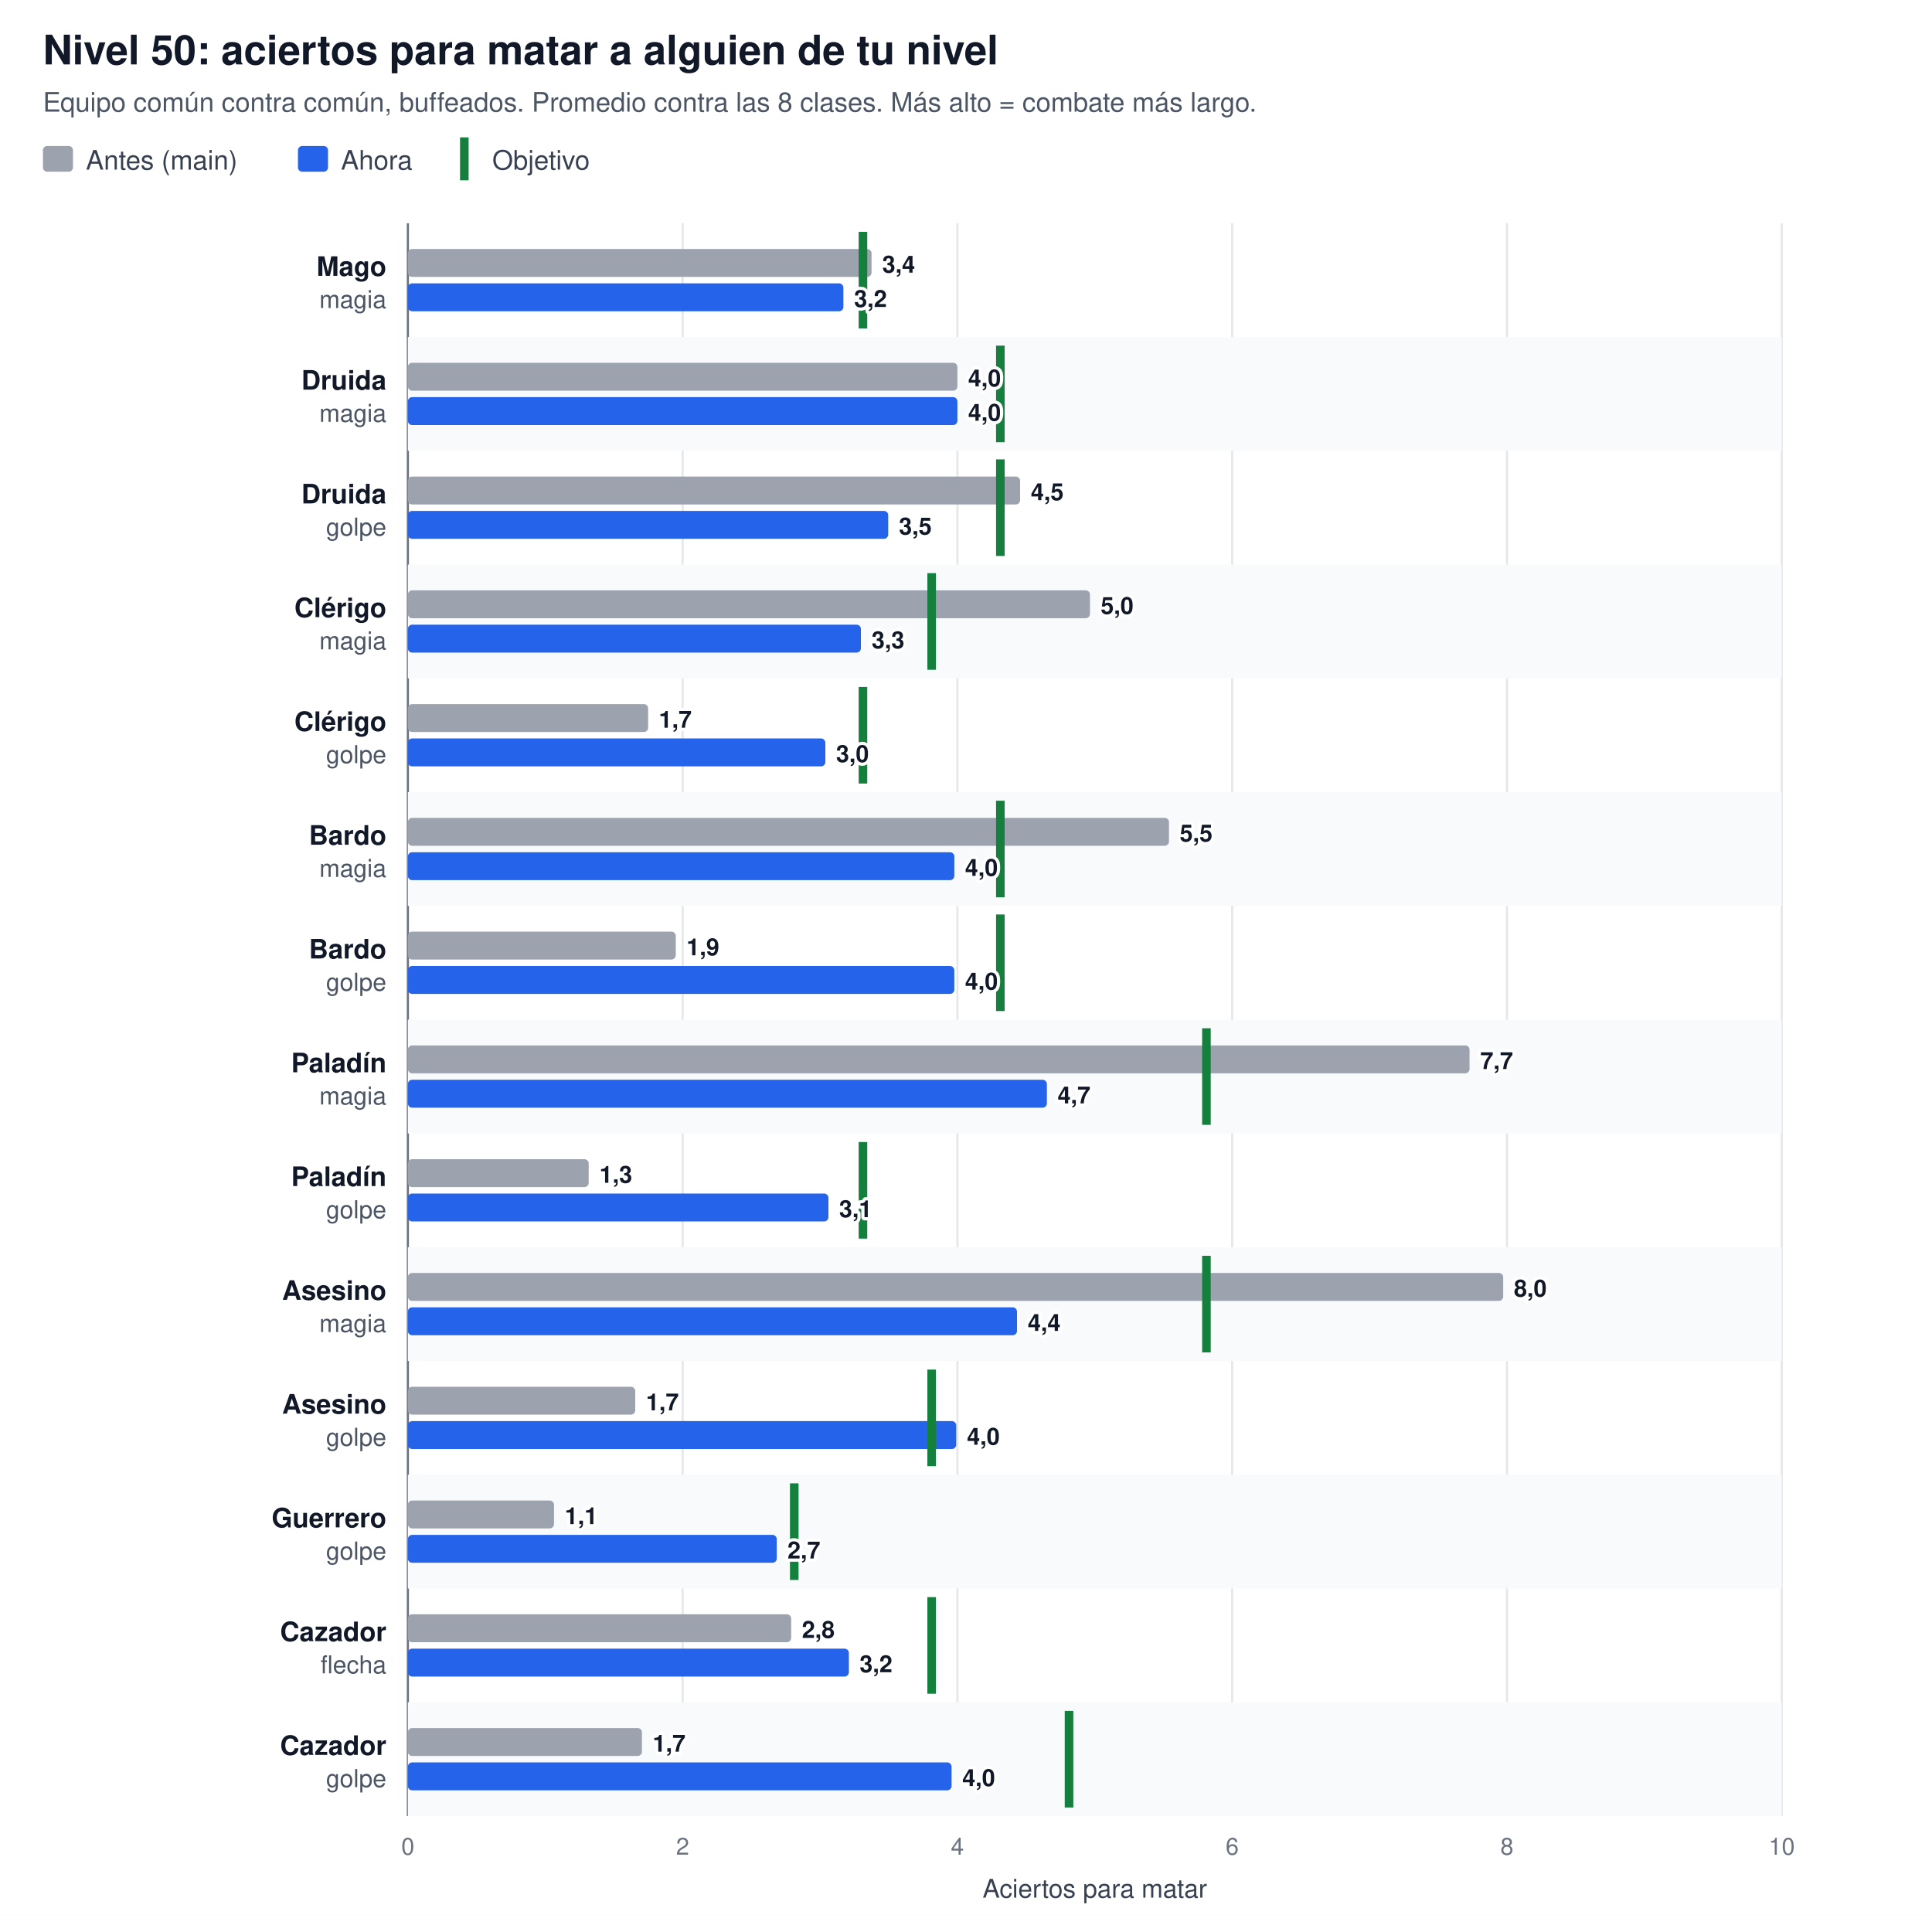
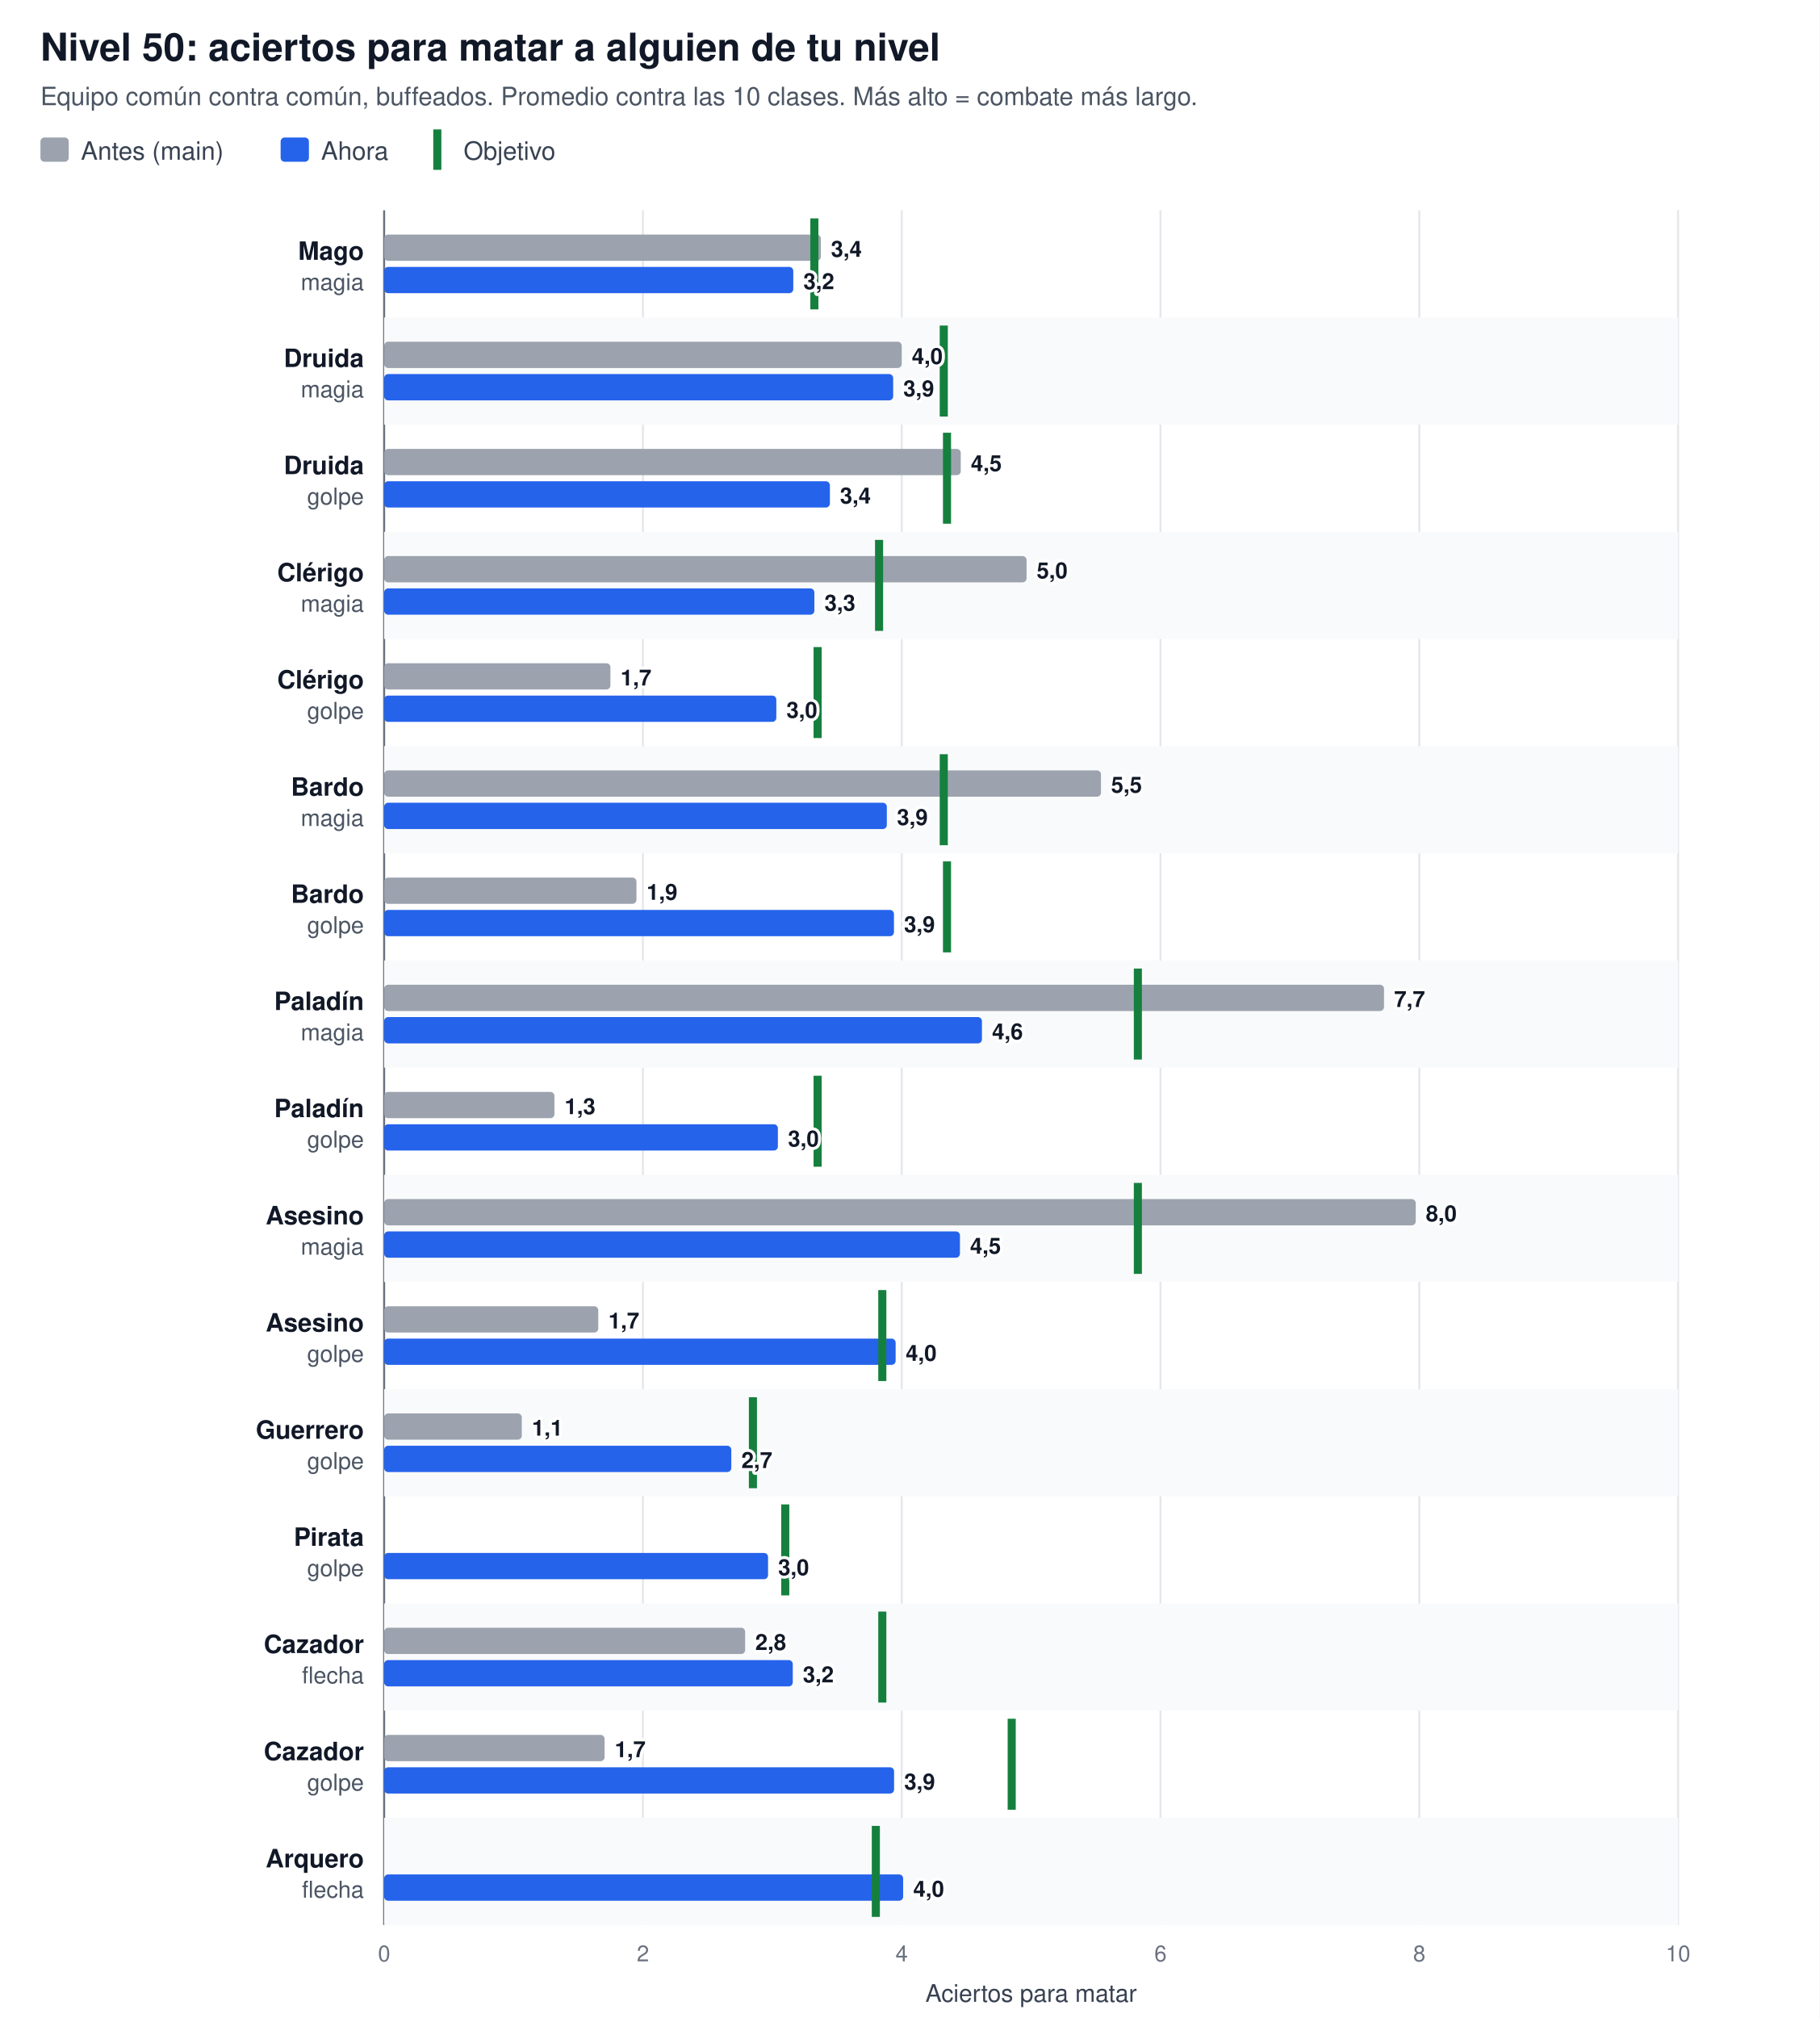
- <svg xmlns="http://www.w3.org/2000/svg" width="900" height="892" viewBox="0 0 900 892" font-family="Helvetica, Arial, sans-serif">
+ <svg xmlns="http://www.w3.org/2000/svg" width="900" height="998" viewBox="0 0 900 998" font-family="Helvetica, Arial, sans-serif">
  <rect width="100%" height="100%" fill="#ffffff" />
  <text x="20" y="30" font-size="19" font-weight="700" fill="#111827">Nivel 50: aciertos para matar a alguien de tu nivel</text>
-   <text x="20" y="52" font-size="12.5" fill="#4b5563">Equipo común contra común, buffeados. Promedio contra las 8 clases. Más alto = combate más largo.</text>
+   <text x="20" y="52" font-size="12.5" fill="#4b5563">Equipo común contra común, buffeados. Promedio contra las 10 clases. Más alto = combate más largo.</text>
  <rect x="20" y="68" width="14" height="12" fill="#9ca3af" rx="2" />
  <text x="40" y="79" font-size="12.5" fill="#374151">Antes (main)</text>
  <rect x="138.8" y="68" width="14" height="12" fill="#2563eb" rx="2" />
  <text x="158.8" y="79" font-size="12.5" fill="#374151">Ahora</text>
  <rect x="214.3" y="64" width="4" height="20" fill="#15803d" />
  <text x="229.3" y="79" font-size="12.5" fill="#374151">Objetivo</text>
-   <line x1="190" y1="104" x2="190" y2="846" stroke="#6b7280" stroke-width="1" />
-   <text x="190" y="864" font-size="11" text-anchor="middle" fill="#6b7280">0</text>
-   <line x1="318" y1="104" x2="318" y2="846" stroke="#e5e7eb" stroke-width="1" />
-   <text x="318" y="864" font-size="11" text-anchor="middle" fill="#6b7280">2</text>
-   <line x1="446" y1="104" x2="446" y2="846" stroke="#e5e7eb" stroke-width="1" />
-   <text x="446" y="864" font-size="11" text-anchor="middle" fill="#6b7280">4</text>
-   <line x1="574" y1="104" x2="574" y2="846" stroke="#e5e7eb" stroke-width="1" />
-   <text x="574" y="864" font-size="11" text-anchor="middle" fill="#6b7280">6</text>
-   <line x1="702" y1="104" x2="702" y2="846" stroke="#e5e7eb" stroke-width="1" />
-   <text x="702" y="864" font-size="11" text-anchor="middle" fill="#6b7280">8</text>
-   <line x1="830" y1="104" x2="830" y2="846" stroke="#e5e7eb" stroke-width="1" />
-   <text x="830" y="864" font-size="11" text-anchor="middle" fill="#6b7280">10</text>
-   <text x="510" y="884" font-size="12" text-anchor="middle" fill="#374151">Aciertos para matar</text>
+   <line x1="190" y1="104" x2="190" y2="952" stroke="#6b7280" stroke-width="1" />
+   <text x="190" y="970" font-size="11" text-anchor="middle" fill="#6b7280">0</text>
+   <line x1="318" y1="104" x2="318" y2="952" stroke="#e5e7eb" stroke-width="1" />
+   <text x="318" y="970" font-size="11" text-anchor="middle" fill="#6b7280">2</text>
+   <line x1="446" y1="104" x2="446" y2="952" stroke="#e5e7eb" stroke-width="1" />
+   <text x="446" y="970" font-size="11" text-anchor="middle" fill="#6b7280">4</text>
+   <line x1="574" y1="104" x2="574" y2="952" stroke="#e5e7eb" stroke-width="1" />
+   <text x="574" y="970" font-size="11" text-anchor="middle" fill="#6b7280">6</text>
+   <line x1="702" y1="104" x2="702" y2="952" stroke="#e5e7eb" stroke-width="1" />
+   <text x="702" y="970" font-size="11" text-anchor="middle" fill="#6b7280">8</text>
+   <line x1="830" y1="104" x2="830" y2="952" stroke="#e5e7eb" stroke-width="1" />
+   <text x="830" y="970" font-size="11" text-anchor="middle" fill="#6b7280">10</text>
+   <text x="510" y="990" font-size="12" text-anchor="middle" fill="#374151">Aciertos para matar</text>
  <text x="180" y="128.5" font-size="12.5" font-weight="600" text-anchor="end" fill="#111827">Mago</text>
  <text x="180" y="143.5" font-size="11.5" text-anchor="end" fill="#4b5563">magia</text>
  <rect x="190" y="116" width="216" height="13" fill="#9ca3af" rx="2" />
-   <rect x="190" y="132" width="202.88" height="13" fill="#2563eb" rx="2" />
-   <rect x="400" y="108" width="4" height="45" fill="#15803d" />
+   <rect x="190" y="132" width="202.368" height="13" fill="#2563eb" rx="2" />
+   <rect x="400.8" y="108" width="4" height="45" fill="#15803d" />
  <text x="411" y="127" font-size="11" font-weight="600" fill="#111827" paint-order="stroke" stroke="#ffffff" stroke-width="3" stroke-linejoin="round">3,4</text>
-   <text x="397.88" y="143" font-size="11" font-weight="600" fill="#111827" paint-order="stroke" stroke="#ffffff" stroke-width="3" stroke-linejoin="round">3,2</text>
+   <text x="397.368" y="143" font-size="11" font-weight="600" fill="#111827" paint-order="stroke" stroke="#ffffff" stroke-width="3" stroke-linejoin="round">3,2</text>
  <rect x="190" y="157" width="640" height="53" fill="#f9fafb" />
  <text x="180" y="181.5" font-size="12.5" font-weight="600" text-anchor="end" fill="#111827">Druida</text>
  <text x="180" y="196.5" font-size="11.5" text-anchor="end" fill="#4b5563">magia</text>
  <rect x="190" y="169" width="256" height="13" fill="#9ca3af" rx="2" />
-   <rect x="190" y="185" width="256" height="13" fill="#2563eb" rx="2" />
-   <rect x="464" y="161" width="4" height="45" fill="#15803d" />
+   <rect x="190" y="185" width="251.776" height="13" fill="#2563eb" rx="2" />
+   <rect x="464.8" y="161" width="4" height="45" fill="#15803d" />
  <text x="451" y="180" font-size="11" font-weight="600" fill="#111827" paint-order="stroke" stroke="#ffffff" stroke-width="3" stroke-linejoin="round">4,0</text>
-   <text x="451" y="196" font-size="11" font-weight="600" fill="#111827" paint-order="stroke" stroke="#ffffff" stroke-width="3" stroke-linejoin="round">4,0</text>
+   <text x="446.776" y="196" font-size="11" font-weight="600" fill="#111827" paint-order="stroke" stroke="#ffffff" stroke-width="3" stroke-linejoin="round">3,9</text>
  <text x="180" y="234.5" font-size="12.5" font-weight="600" text-anchor="end" fill="#111827">Druida</text>
  <text x="180" y="249.5" font-size="11.5" text-anchor="end" fill="#4b5563">golpe</text>
  <rect x="190" y="222" width="285.2" height="13" fill="#9ca3af" rx="2" />
-   <rect x="190" y="238" width="223.76" height="13" fill="#2563eb" rx="2" />
-   <rect x="464" y="214" width="4" height="45" fill="#15803d" />
+   <rect x="190" y="238" width="220.48" height="13" fill="#2563eb" rx="2" />
+   <rect x="466.4" y="214" width="4" height="45" fill="#15803d" />
  <text x="480.2" y="233" font-size="11" font-weight="600" fill="#111827" paint-order="stroke" stroke="#ffffff" stroke-width="3" stroke-linejoin="round">4,5</text>
-   <text x="418.76" y="249" font-size="11" font-weight="600" fill="#111827" paint-order="stroke" stroke="#ffffff" stroke-width="3" stroke-linejoin="round">3,5</text>
+   <text x="415.48" y="249" font-size="11" font-weight="600" fill="#111827" paint-order="stroke" stroke="#ffffff" stroke-width="3" stroke-linejoin="round">3,4</text>
  <rect x="190" y="263" width="640" height="53" fill="#f9fafb" />
  <text x="180" y="287.5" font-size="12.5" font-weight="600" text-anchor="end" fill="#111827">Clérigo</text>
  <text x="180" y="302.5" font-size="11.5" text-anchor="end" fill="#4b5563">magia</text>
  <rect x="190" y="275" width="317.76" height="13" fill="#9ca3af" rx="2" />
-   <rect x="190" y="291" width="211.04" height="13" fill="#2563eb" rx="2" />
-   <rect x="432" y="267" width="4" height="45" fill="#15803d" />
+   <rect x="190" y="291" width="212.8" height="13" fill="#2563eb" rx="2" />
+   <rect x="432.8" y="267" width="4" height="45" fill="#15803d" />
  <text x="512.76" y="286" font-size="11" font-weight="600" fill="#111827" paint-order="stroke" stroke="#ffffff" stroke-width="3" stroke-linejoin="round">5,0</text>
-   <text x="406.04" y="302" font-size="11" font-weight="600" fill="#111827" paint-order="stroke" stroke="#ffffff" stroke-width="3" stroke-linejoin="round">3,3</text>
+   <text x="407.8" y="302" font-size="11" font-weight="600" fill="#111827" paint-order="stroke" stroke="#ffffff" stroke-width="3" stroke-linejoin="round">3,3</text>
  <text x="180" y="340.5" font-size="12.5" font-weight="600" text-anchor="end" fill="#111827">Clérigo</text>
  <text x="180" y="355.5" font-size="11.5" text-anchor="end" fill="#4b5563">golpe</text>
  <rect x="190" y="328" width="111.92" height="13" fill="#9ca3af" rx="2" />
-   <rect x="190" y="344" width="194.48" height="13" fill="#2563eb" rx="2" />
-   <rect x="400" y="320" width="4" height="45" fill="#15803d" />
+   <rect x="190" y="344" width="193.984" height="13" fill="#2563eb" rx="2" />
+   <rect x="402.4" y="320" width="4" height="45" fill="#15803d" />
  <text x="306.92" y="339" font-size="11" font-weight="600" fill="#111827" paint-order="stroke" stroke="#ffffff" stroke-width="3" stroke-linejoin="round">1,7</text>
-   <text x="389.48" y="355" font-size="11" font-weight="600" fill="#111827" paint-order="stroke" stroke="#ffffff" stroke-width="3" stroke-linejoin="round">3,0</text>
+   <text x="388.984" y="355" font-size="11" font-weight="600" fill="#111827" paint-order="stroke" stroke="#ffffff" stroke-width="3" stroke-linejoin="round">3,0</text>
  <rect x="190" y="369" width="640" height="53" fill="#f9fafb" />
  <text x="180" y="393.5" font-size="12.5" font-weight="600" text-anchor="end" fill="#111827">Bardo</text>
  <text x="180" y="408.5" font-size="11.5" text-anchor="end" fill="#4b5563">magia</text>
  <rect x="190" y="381" width="354.56" height="13" fill="#9ca3af" rx="2" />
-   <rect x="190" y="397" width="254.56" height="13" fill="#2563eb" rx="2" />
-   <rect x="464" y="373" width="4" height="45" fill="#15803d" />
+   <rect x="190" y="397" width="248.64" height="13" fill="#2563eb" rx="2" />
+   <rect x="464.8" y="373" width="4" height="45" fill="#15803d" />
  <text x="549.56" y="392" font-size="11" font-weight="600" fill="#111827" paint-order="stroke" stroke="#ffffff" stroke-width="3" stroke-linejoin="round">5,5</text>
-   <text x="449.56" y="408" font-size="11" font-weight="600" fill="#111827" paint-order="stroke" stroke="#ffffff" stroke-width="3" stroke-linejoin="round">4,0</text>
+   <text x="443.64" y="408" font-size="11" font-weight="600" fill="#111827" paint-order="stroke" stroke="#ffffff" stroke-width="3" stroke-linejoin="round">3,9</text>
  <text x="180" y="446.5" font-size="12.5" font-weight="600" text-anchor="end" fill="#111827">Bardo</text>
  <text x="180" y="461.5" font-size="11.5" text-anchor="end" fill="#4b5563">golpe</text>
  <rect x="190" y="434" width="124.8" height="13" fill="#9ca3af" rx="2" />
-   <rect x="190" y="450" width="254.56" height="13" fill="#2563eb" rx="2" />
-   <rect x="464" y="426" width="4" height="45" fill="#15803d" />
+   <rect x="190" y="450" width="252.16" height="13" fill="#2563eb" rx="2" />
+   <rect x="466.4" y="426" width="4" height="45" fill="#15803d" />
  <text x="319.8" y="445" font-size="11" font-weight="600" fill="#111827" paint-order="stroke" stroke="#ffffff" stroke-width="3" stroke-linejoin="round">1,9</text>
-   <text x="449.56" y="461" font-size="11" font-weight="600" fill="#111827" paint-order="stroke" stroke="#ffffff" stroke-width="3" stroke-linejoin="round">4,0</text>
+   <text x="447.16" y="461" font-size="11" font-weight="600" fill="#111827" paint-order="stroke" stroke="#ffffff" stroke-width="3" stroke-linejoin="round">3,9</text>
  <rect x="190" y="475" width="640" height="53" fill="#f9fafb" />
  <text x="180" y="499.5" font-size="12.5" font-weight="600" text-anchor="end" fill="#111827">Paladín</text>
  <text x="180" y="514.5" font-size="11.5" text-anchor="end" fill="#4b5563">magia</text>
  <rect x="190" y="487" width="494.56" height="13" fill="#9ca3af" rx="2" />
-   <rect x="190" y="503" width="297.68" height="13" fill="#2563eb" rx="2" />
-   <rect x="560" y="479" width="4" height="45" fill="#15803d" />
+   <rect x="190" y="503" width="295.68" height="13" fill="#2563eb" rx="2" />
+   <rect x="560.8" y="479" width="4" height="45" fill="#15803d" />
  <text x="689.56" y="498" font-size="11" font-weight="600" fill="#111827" paint-order="stroke" stroke="#ffffff" stroke-width="3" stroke-linejoin="round">7,7</text>
-   <text x="492.68" y="514" font-size="11" font-weight="600" fill="#111827" paint-order="stroke" stroke="#ffffff" stroke-width="3" stroke-linejoin="round">4,7</text>
+   <text x="490.68" y="514" font-size="11" font-weight="600" fill="#111827" paint-order="stroke" stroke="#ffffff" stroke-width="3" stroke-linejoin="round">4,6</text>
  <text x="180" y="552.5" font-size="12.5" font-weight="600" text-anchor="end" fill="#111827">Paladín</text>
  <text x="180" y="567.5" font-size="11.5" text-anchor="end" fill="#4b5563">golpe</text>
  <rect x="190" y="540" width="84.24" height="13" fill="#9ca3af" rx="2" />
-   <rect x="190" y="556" width="195.92" height="13" fill="#2563eb" rx="2" />
-   <rect x="400" y="532" width="4" height="45" fill="#15803d" />
+   <rect x="190" y="556" width="194.752" height="13" fill="#2563eb" rx="2" />
+   <rect x="402.4" y="532" width="4" height="45" fill="#15803d" />
  <text x="279.24" y="551" font-size="11" font-weight="600" fill="#111827" paint-order="stroke" stroke="#ffffff" stroke-width="3" stroke-linejoin="round">1,3</text>
-   <text x="390.92" y="567" font-size="11" font-weight="600" fill="#111827" paint-order="stroke" stroke="#ffffff" stroke-width="3" stroke-linejoin="round">3,1</text>
+   <text x="389.752" y="567" font-size="11" font-weight="600" fill="#111827" paint-order="stroke" stroke="#ffffff" stroke-width="3" stroke-linejoin="round">3,0</text>
  <rect x="190" y="581" width="640" height="53" fill="#f9fafb" />
  <text x="180" y="605.5" font-size="12.5" font-weight="600" text-anchor="end" fill="#111827">Asesino</text>
  <text x="180" y="620.5" font-size="11.5" text-anchor="end" fill="#4b5563">magia</text>
  <rect x="190" y="593" width="510.24" height="13" fill="#9ca3af" rx="2" />
-   <rect x="190" y="609" width="283.76" height="13" fill="#2563eb" rx="2" />
-   <rect x="560" y="585" width="4" height="45" fill="#15803d" />
+   <rect x="190" y="609" width="284.8" height="13" fill="#2563eb" rx="2" />
+   <rect x="560.8" y="585" width="4" height="45" fill="#15803d" />
  <text x="705.24" y="604" font-size="11" font-weight="600" fill="#111827" paint-order="stroke" stroke="#ffffff" stroke-width="3" stroke-linejoin="round">8,0</text>
-   <text x="478.76" y="620" font-size="11" font-weight="600" fill="#111827" paint-order="stroke" stroke="#ffffff" stroke-width="3" stroke-linejoin="round">4,4</text>
+   <text x="479.8" y="620" font-size="11" font-weight="600" fill="#111827" paint-order="stroke" stroke="#ffffff" stroke-width="3" stroke-linejoin="round">4,5</text>
  <text x="180" y="658.5" font-size="12.5" font-weight="600" text-anchor="end" fill="#111827">Asesino</text>
  <text x="180" y="673.5" font-size="11.5" text-anchor="end" fill="#4b5563">golpe</text>
  <rect x="190" y="646" width="105.92" height="13" fill="#9ca3af" rx="2" />
-   <rect x="190" y="662" width="255.44" height="13" fill="#2563eb" rx="2" />
-   <rect x="432" y="638" width="4" height="45" fill="#15803d" />
+   <rect x="190" y="662" width="252.992" height="13" fill="#2563eb" rx="2" />
+   <rect x="434.4" y="638" width="4" height="45" fill="#15803d" />
  <text x="300.92" y="657" font-size="11" font-weight="600" fill="#111827" paint-order="stroke" stroke="#ffffff" stroke-width="3" stroke-linejoin="round">1,7</text>
-   <text x="450.44" y="673" font-size="11" font-weight="600" fill="#111827" paint-order="stroke" stroke="#ffffff" stroke-width="3" stroke-linejoin="round">4,0</text>
+   <text x="447.992" y="673" font-size="11" font-weight="600" fill="#111827" paint-order="stroke" stroke="#ffffff" stroke-width="3" stroke-linejoin="round">4,0</text>
  <rect x="190" y="687" width="640" height="53" fill="#f9fafb" />
  <text x="180" y="711.5" font-size="12.5" font-weight="600" text-anchor="end" fill="#111827">Guerrero</text>
  <text x="180" y="726.5" font-size="11.5" text-anchor="end" fill="#4b5563">golpe</text>
  <rect x="190" y="699" width="68.08" height="13" fill="#9ca3af" rx="2" />
-   <rect x="190" y="715" width="171.84" height="13" fill="#2563eb" rx="2" />
-   <rect x="368" y="691" width="4" height="45" fill="#15803d" />
+   <rect x="190" y="715" width="171.712" height="13" fill="#2563eb" rx="2" />
+   <rect x="370.4" y="691" width="4" height="45" fill="#15803d" />
  <text x="263.08" y="710" font-size="11" font-weight="600" fill="#111827" paint-order="stroke" stroke="#ffffff" stroke-width="3" stroke-linejoin="round">1,1</text>
-   <text x="366.84" y="726" font-size="11" font-weight="600" fill="#111827" paint-order="stroke" stroke="#ffffff" stroke-width="3" stroke-linejoin="round">2,7</text>
-   <text x="180" y="764.5" font-size="12.5" font-weight="600" text-anchor="end" fill="#111827">Cazador</text>
-   <text x="180" y="779.5" font-size="11.5" text-anchor="end" fill="#4b5563">flecha</text>
-   <rect x="190" y="752" width="178.56" height="13" fill="#9ca3af" rx="2" />
-   <rect x="190" y="768" width="205.44" height="13" fill="#2563eb" rx="2" />
-   <rect x="432" y="744" width="4" height="45" fill="#15803d" />
-   <text x="373.56" y="763" font-size="11" font-weight="600" fill="#111827" paint-order="stroke" stroke="#ffffff" stroke-width="3" stroke-linejoin="round">2,8</text>
-   <text x="400.44" y="779" font-size="11" font-weight="600" fill="#111827" paint-order="stroke" stroke="#ffffff" stroke-width="3" stroke-linejoin="round">3,2</text>
+   <text x="366.712" y="726" font-size="11" font-weight="600" fill="#111827" paint-order="stroke" stroke="#ffffff" stroke-width="3" stroke-linejoin="round">2,7</text>
+   <text x="180" y="764.5" font-size="12.5" font-weight="600" text-anchor="end" fill="#111827">Pirata</text>
+   <text x="180" y="779.5" font-size="11.5" text-anchor="end" fill="#4b5563">golpe</text>
+   <rect x="190" y="768" width="189.888" height="13" fill="#2563eb" rx="2" />
+   <rect x="386.4" y="744" width="4" height="45" fill="#15803d" />
+   <text x="384.888" y="779" font-size="11" font-weight="600" fill="#111827" paint-order="stroke" stroke="#ffffff" stroke-width="3" stroke-linejoin="round">3,0</text>
  <rect x="190" y="793" width="640" height="53" fill="#f9fafb" />
  <text x="180" y="817.5" font-size="12.5" font-weight="600" text-anchor="end" fill="#111827">Cazador</text>
-   <text x="180" y="832.5" font-size="11.5" text-anchor="end" fill="#4b5563">golpe</text>
-   <rect x="190" y="805" width="109.04" height="13" fill="#9ca3af" rx="2" />
-   <rect x="190" y="821" width="253.28" height="13" fill="#2563eb" rx="2" />
-   <rect x="496" y="797" width="4" height="45" fill="#15803d" />
-   <text x="304.04" y="816" font-size="11" font-weight="600" fill="#111827" paint-order="stroke" stroke="#ffffff" stroke-width="3" stroke-linejoin="round">1,7</text>
-   <text x="448.28" y="832" font-size="11" font-weight="600" fill="#111827" paint-order="stroke" stroke="#ffffff" stroke-width="3" stroke-linejoin="round">4,0</text>
+   <text x="180" y="832.5" font-size="11.5" text-anchor="end" fill="#4b5563">flecha</text>
+   <rect x="190" y="805" width="178.56" height="13" fill="#9ca3af" rx="2" />
+   <rect x="190" y="821" width="202.112" height="13" fill="#2563eb" rx="2" />
+   <rect x="434.4" y="797" width="4" height="45" fill="#15803d" />
+   <text x="373.56" y="816" font-size="11" font-weight="600" fill="#111827" paint-order="stroke" stroke="#ffffff" stroke-width="3" stroke-linejoin="round">2,8</text>
+   <text x="397.112" y="832" font-size="11" font-weight="600" fill="#111827" paint-order="stroke" stroke="#ffffff" stroke-width="3" stroke-linejoin="round">3,2</text>
+   <text x="180" y="870.5" font-size="12.5" font-weight="600" text-anchor="end" fill="#111827">Cazador</text>
+   <text x="180" y="885.5" font-size="11.5" text-anchor="end" fill="#4b5563">golpe</text>
+   <rect x="190" y="858" width="109.04" height="13" fill="#9ca3af" rx="2" />
+   <rect x="190" y="874" width="252.224" height="13" fill="#2563eb" rx="2" />
+   <rect x="498.4" y="850" width="4" height="45" fill="#15803d" />
+   <text x="304.04" y="869" font-size="11" font-weight="600" fill="#111827" paint-order="stroke" stroke="#ffffff" stroke-width="3" stroke-linejoin="round">1,7</text>
+   <text x="447.224" y="885" font-size="11" font-weight="600" fill="#111827" paint-order="stroke" stroke="#ffffff" stroke-width="3" stroke-linejoin="round">3,9</text>
+   <rect x="190" y="899" width="640" height="53" fill="#f9fafb" />
+   <text x="180" y="923.5" font-size="12.5" font-weight="600" text-anchor="end" fill="#111827">Arquero</text>
+   <text x="180" y="938.5" font-size="11.5" text-anchor="end" fill="#4b5563">flecha</text>
+   <rect x="190" y="927" width="256.704" height="13" fill="#2563eb" rx="2" />
+   <rect x="431.2" y="903" width="4" height="45" fill="#15803d" />
+   <text x="451.704" y="938" font-size="11" font-weight="600" fill="#111827" paint-order="stroke" stroke="#ffffff" stroke-width="3" stroke-linejoin="round">4,0</text>
</svg>
